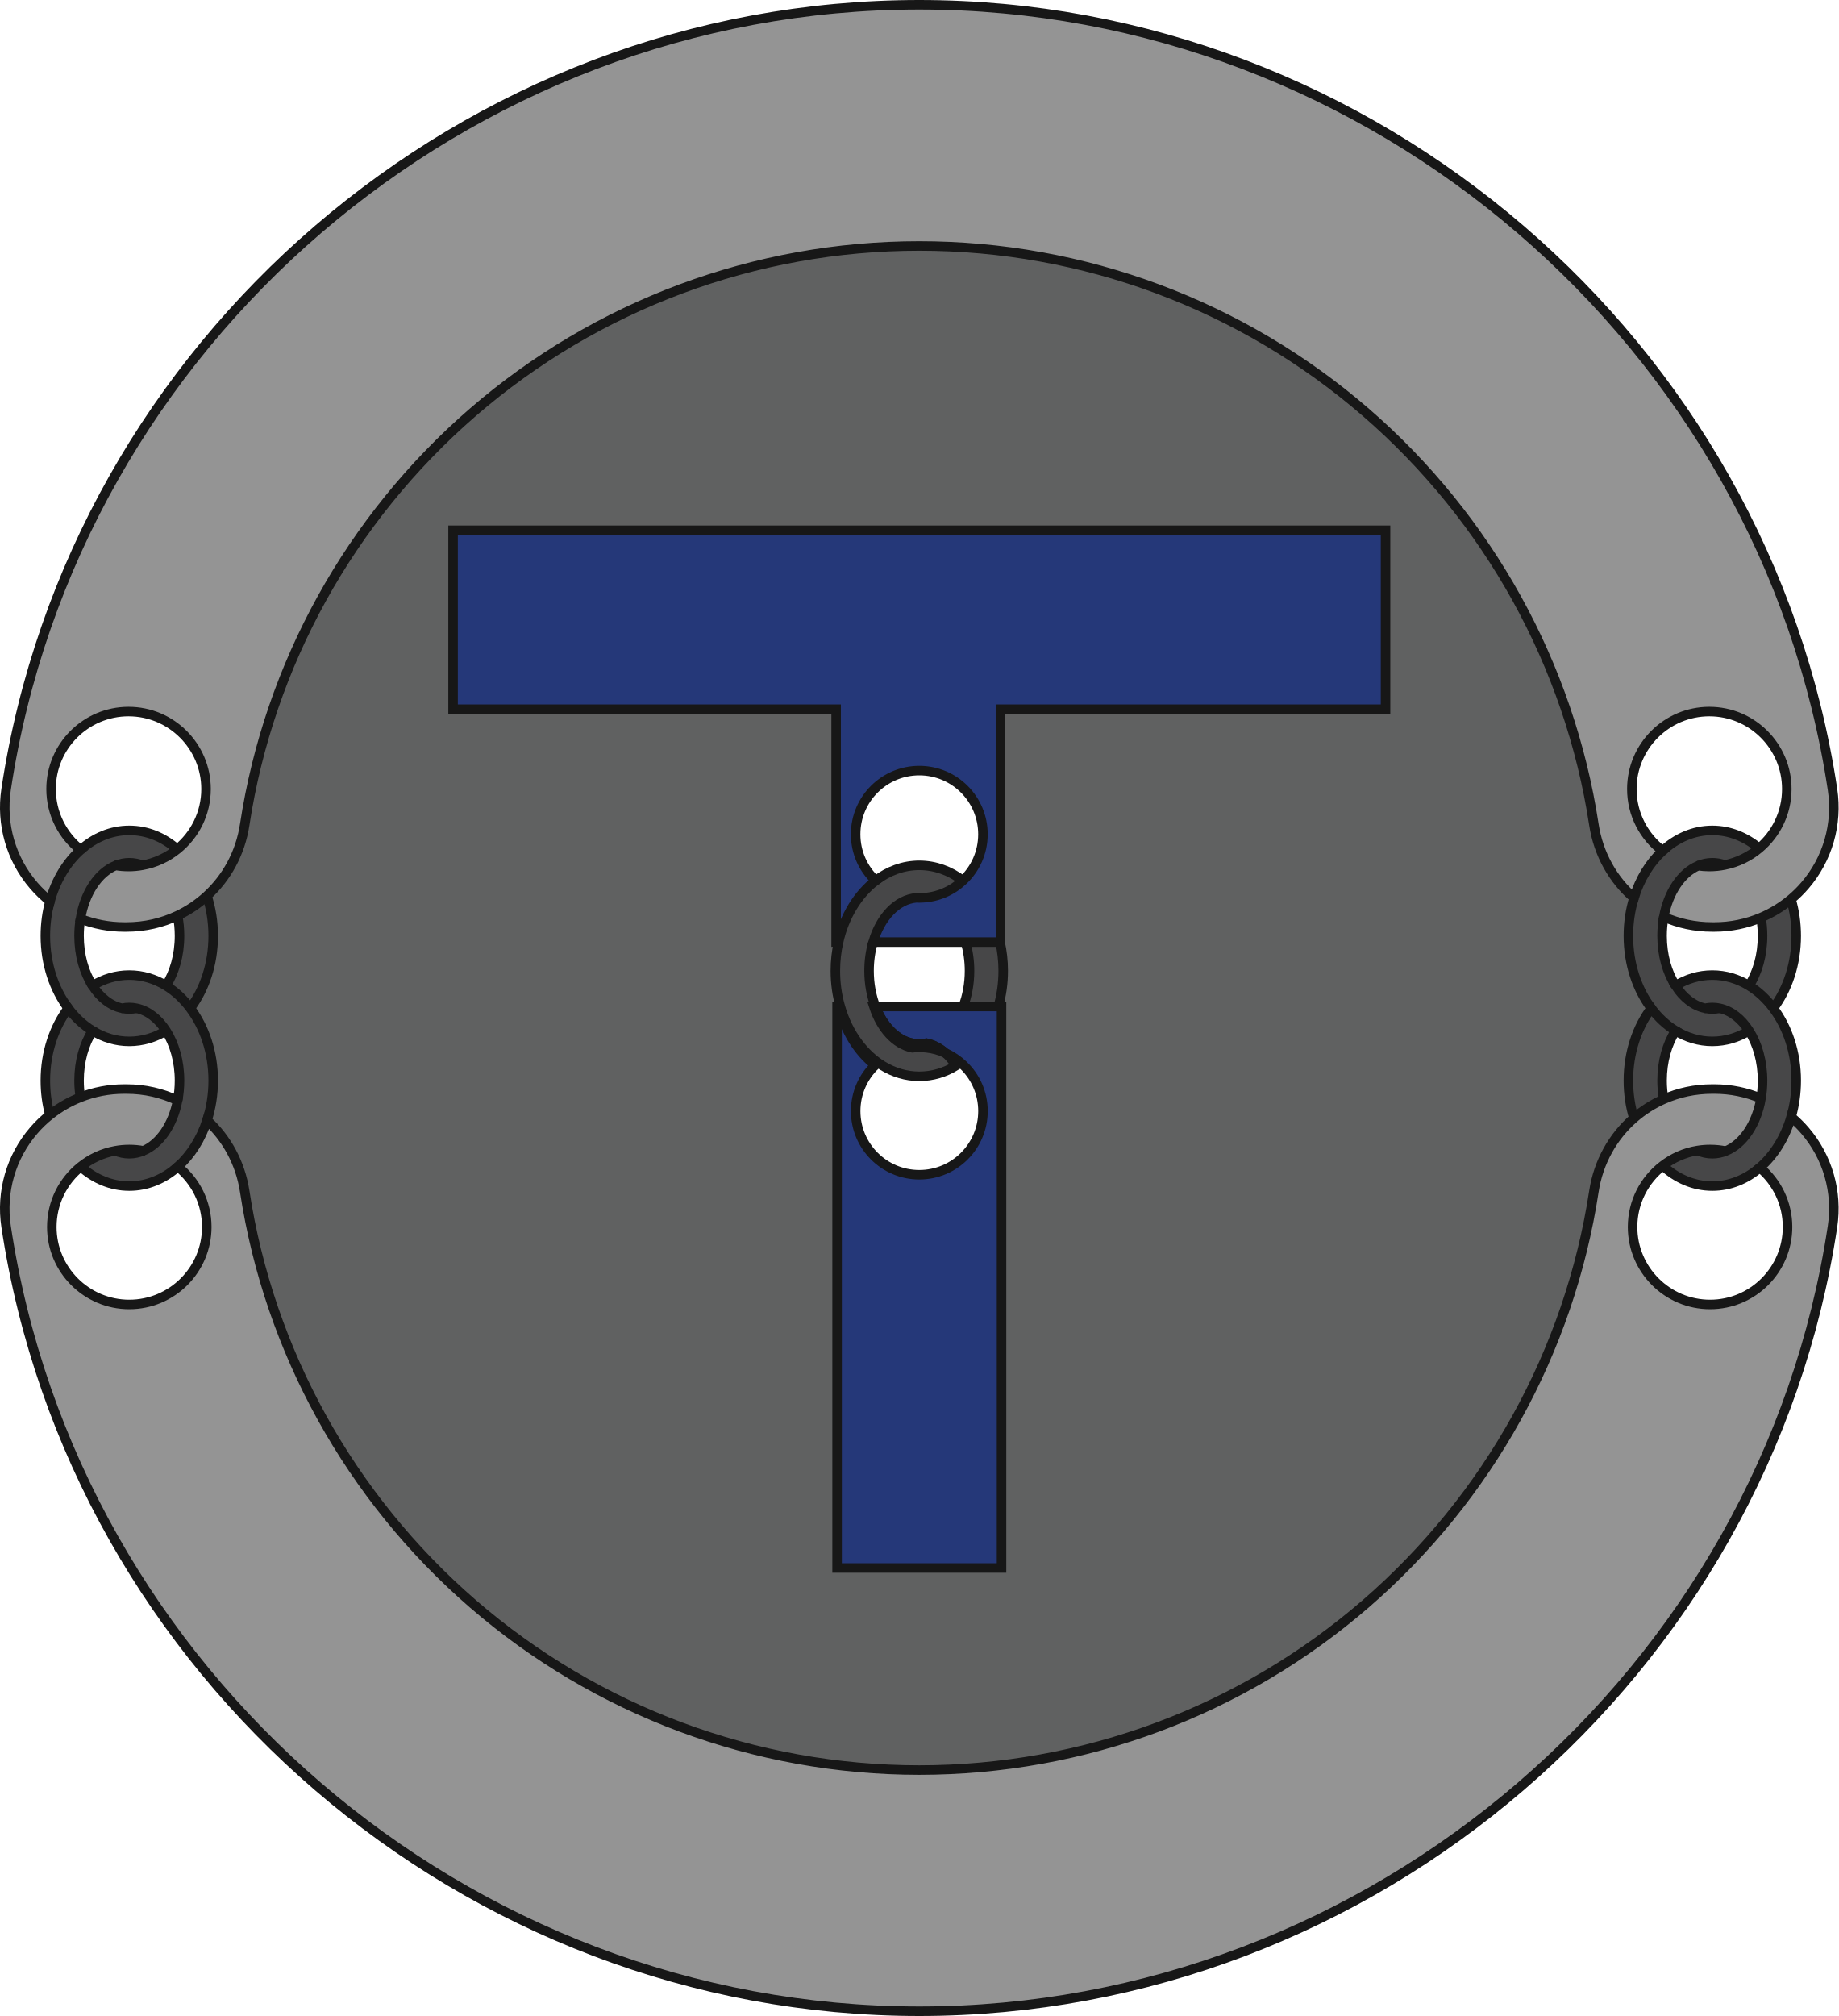
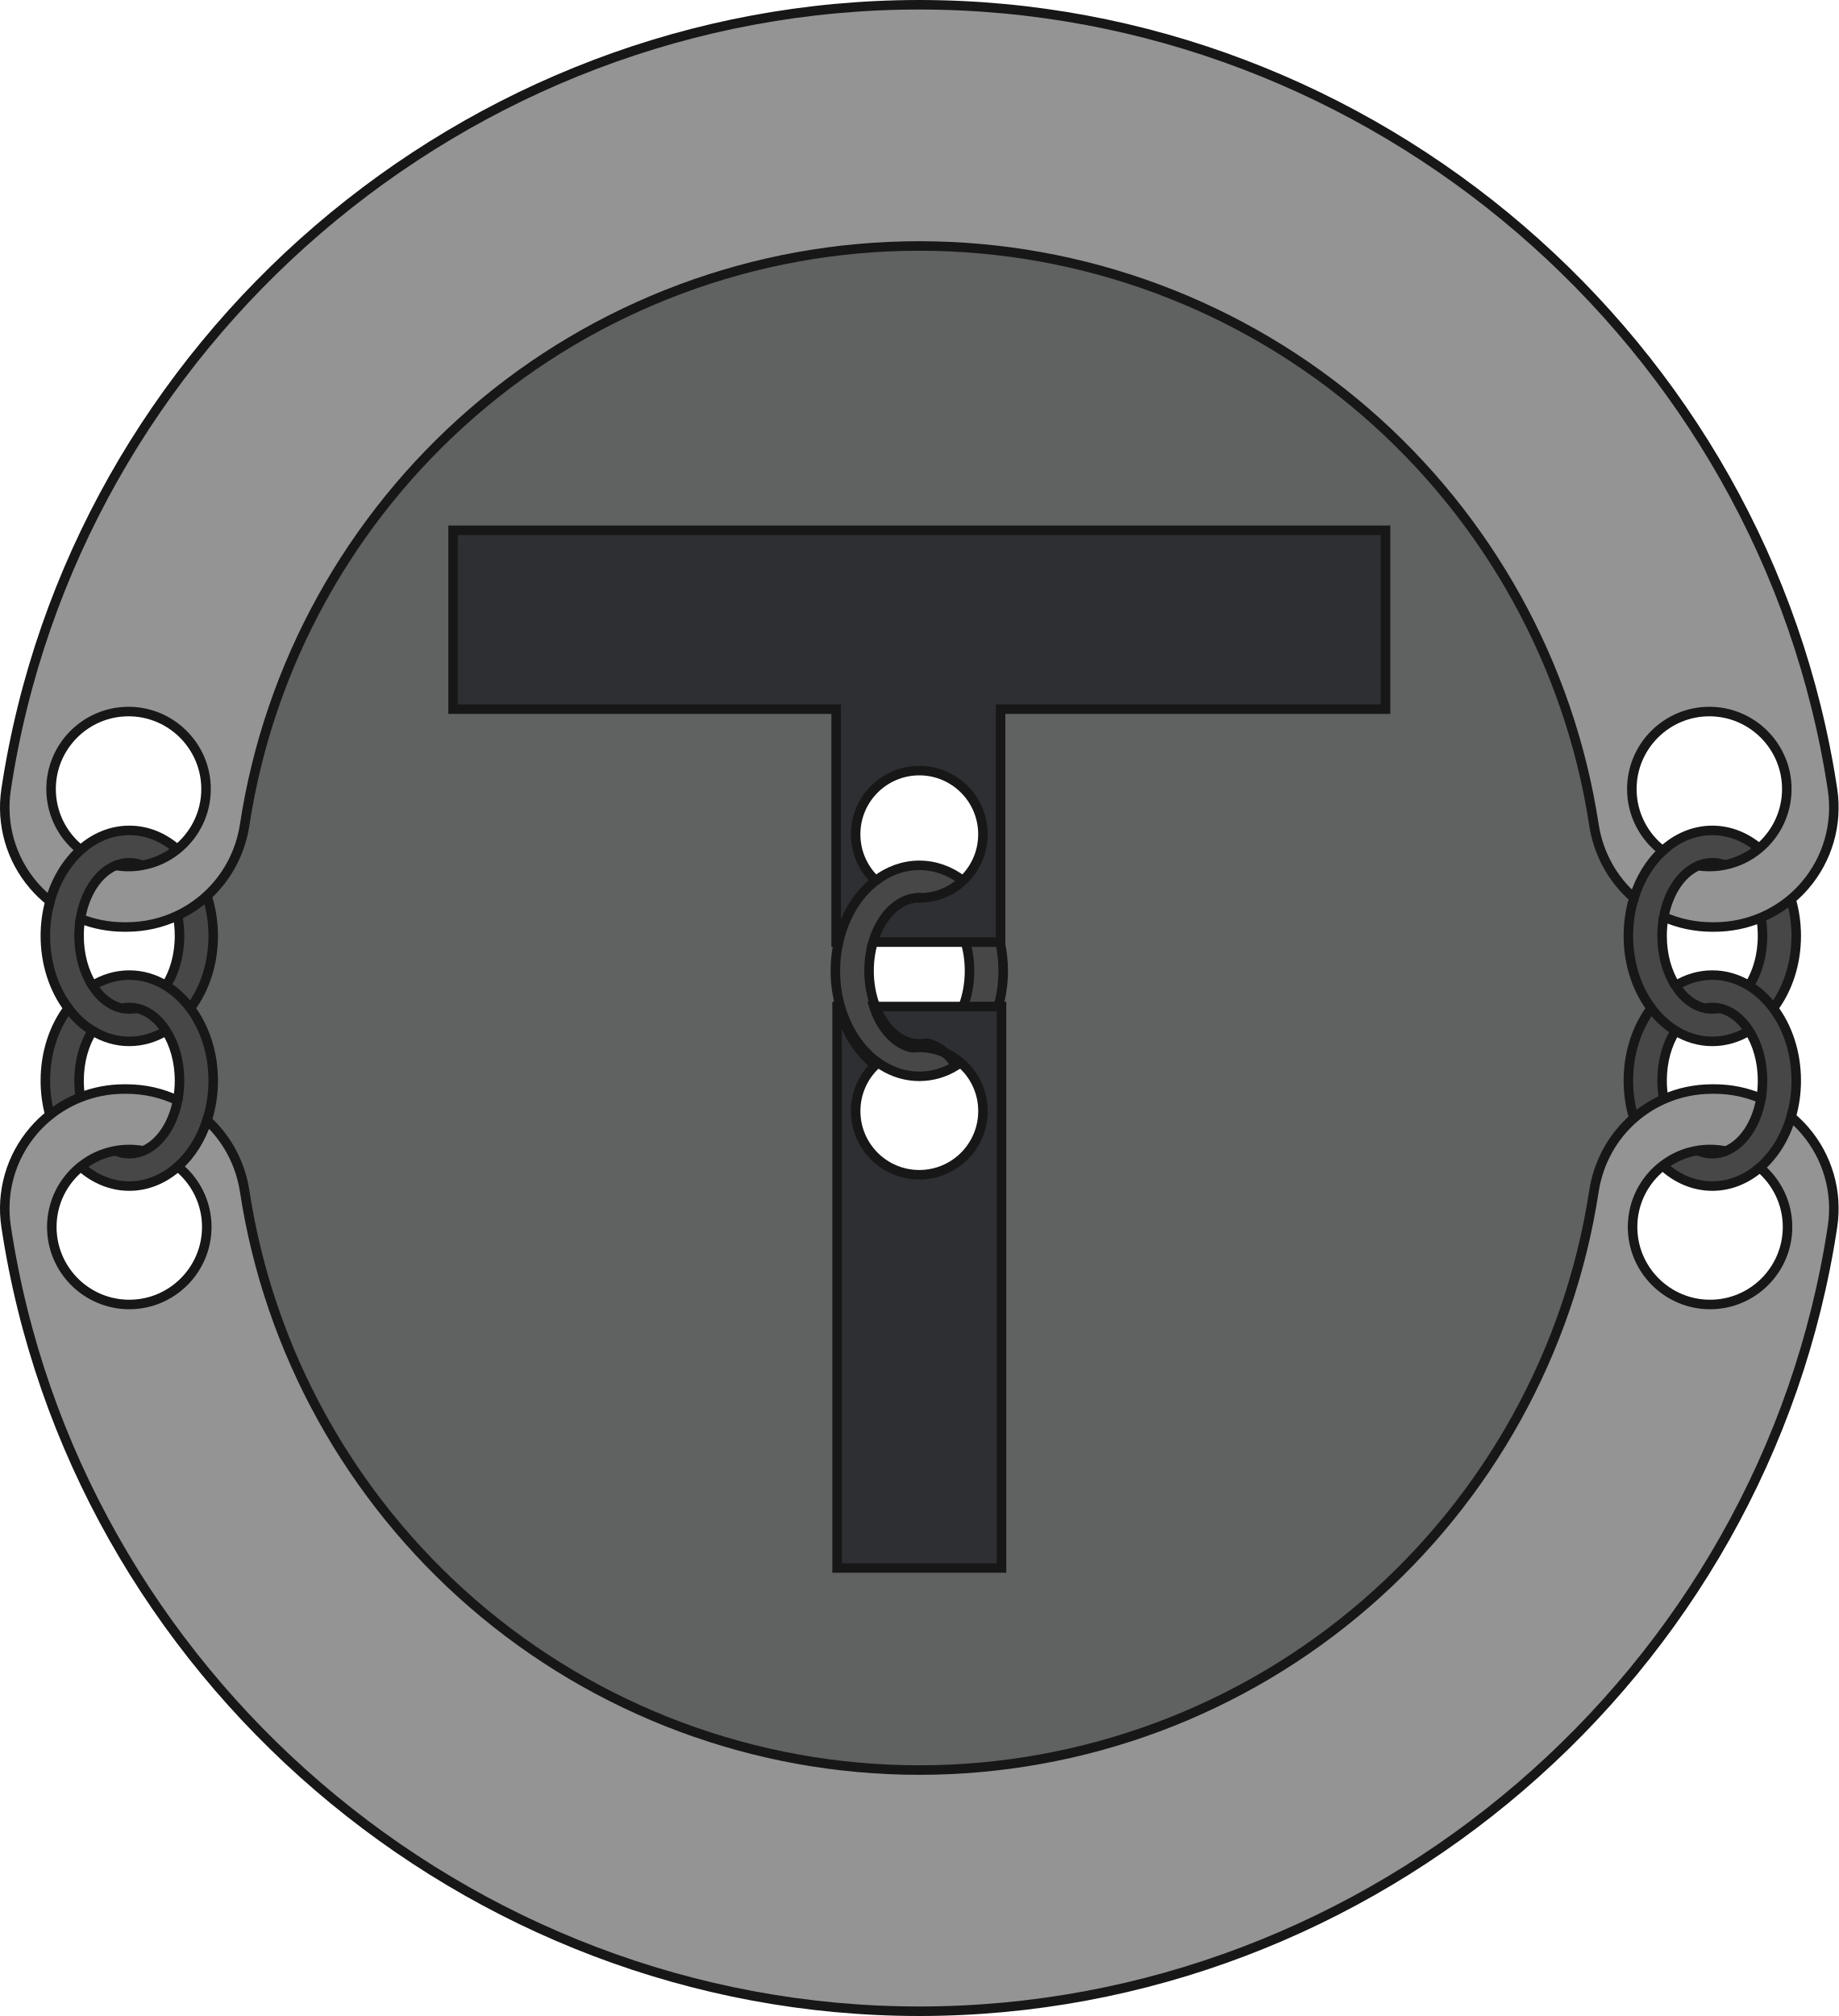
<svg xmlns="http://www.w3.org/2000/svg" id="Layer_2" data-name="Layer 2" viewBox="0 0 579.59 635.36">
  <defs>
    <style>
      .cls-1 {
        fill: #2d457a;
      }

      .cls-2 {
        fill: #474748;
      }

      .cls-3 {
-         fill: #253879;
+         fill: #2E2F33;
      }

      .cls-3, .cls-4, .cls-5 {
        stroke: #171717;
        stroke-miterlimit: 10;
        stroke-width: 3px;
      }

      .cls-4 {
        fill: none;
      }

      .cls-6 {
        fill: #606161;
      }

      .cls-5 {
        fill: #949494;
      }
    </style>
  </defs>
  <g id="Layer_9" data-name="Layer 9">
    <g>
      <path class="cls-2" d="M566.22,340.56c0,4.02-.57,7.87-1.61,11.44-1.9,6.53-5.39,12.1-9.88,15.98-4.25,3.67-9.41,5.82-14.96,5.82-5.84,0-11.25-2.38-15.63-6.42,3.14-2.44,6.89-4.13,10.98-4.79,1.47.67,3.03,1.02,4.65,1.02,1.46,0,2.86-.29,4.21-.84h.01c5.46-2.18,9.75-8.54,11.13-16.58.32-1.8.48-3.69.48-5.63,0-6.07-1.61-11.6-4.25-15.71-2.4-3.75-5.65-6.33-9.3-7.09-.74-.17-1.51-.25-2.28-.25s-1.54.08-2.28.25c-3.65-.76-6.91-3.35-9.31-7.1,3.5-2.15,7.44-3.35,11.59-3.35s8.08,1.2,11.58,3.35c2.89,1.77,5.49,4.19,7.65,7.1,4.48,5.96,7.22,13.98,7.22,22.8Z" />
      <path class="cls-2" d="M566.22,294.95c0,8.83-2.74,16.85-7.22,22.81-2.16-2.91-4.76-5.33-7.65-7.1,2.64-4.11,4.25-9.63,4.25-15.71,0-1.99-.17-3.92-.5-5.76,3.41-1.45,6.6-3.39,9.47-5.79,1.07,3.6,1.65,7.49,1.65,11.55Z" />
      <path class="cls-2" d="M551.35,324.85c-3.5,2.15-7.43,3.35-11.58,3.35s-8.09-1.2-11.59-3.35c-2.89-1.77-5.48-4.19-7.65-7.09-4.48-5.96-7.22-13.98-7.22-22.81,0-4.21.62-8.24,1.77-11.95,1.83-5.97,4.99-11.11,9.03-14.85,4.39-4.05,9.8-6.44,15.66-6.44,5.47,0,10.55,2.09,14.77,5.65-3.07,2.59-6.78,4.43-10.86,5.25h-.01c-1.25-.47-2.56-.71-3.9-.71-1.55,0-3.05.32-4.47.94-5.27,2.24-9.4,8.37-10.83,16.12-.35,1.91-.54,3.92-.54,5.99,0,6.08,1.61,11.6,4.25,15.71,2.4,3.75,5.66,6.34,9.31,7.1.74.16,1.51.24,2.28.24s1.54-.08,2.28-.24c3.65.76,6.9,3.34,9.3,7.09Z" />
      <path class="cls-2" d="M523.93,340.56c0,2.02.18,3.99.52,5.86-3.43,1.52-6.59,3.53-9.4,5.98-1.13-3.68-1.74-7.67-1.74-11.84,0-8.82,2.74-16.84,7.22-22.8,2.17,2.9,4.76,5.32,7.65,7.09-2.64,4.11-4.25,9.64-4.25,15.71Z" />
      <path class="cls-6" d="M520.53,317.76c-4.48-5.96-7.22-13.98-7.22-22.81,0-4.21.62-8.24,1.77-11.95-6.59-5.72-11.21-13.77-12.64-23.11-7.68-50.29-33.2-96.42-71.86-129.91-39.06-33.83-89.05-52.46-140.79-52.46s-101.73,18.63-140.79,52.46c-38.66,33.49-64.18,79.62-71.86,129.91-1.37,8.99-5.7,16.78-11.91,22.45,1.28,3.89,1.98,8.15,1.98,12.61,0,8.83-2.74,16.85-7.22,22.81,4.48,5.96,7.22,13.98,7.22,22.8,0,4.42-.69,8.64-1.94,12.5,6.18,5.67,10.5,13.46,11.87,22.42,7.68,50.29,33.2,96.42,71.86,129.91,39.06,33.83,89.05,52.46,140.79,52.46s101.73-18.63,140.79-52.46c38.66-33.49,64.18-79.62,71.86-129.91,1.43-9.31,6.03-17.36,12.61-23.08-1.13-3.68-1.74-7.67-1.74-11.84,0-8.82,2.74-16.84,7.22-22.8ZM436.76,223.51h-121.35v73.41h-.17c.65,2.88,1,5.91,1,9.05,0,3.95-.55,7.74-1.56,11.25h1.03v176.95h-51.84v-176.95h.64l.35-.1c-1-3.48-1.53-7.24-1.53-11.15,0-3.14.35-6.17,1-9.05h-.76v-73.41h-120.75v-56.39h293.94v56.39Z" />
      <path class="cls-2" d="M316.24,305.97c0,3.95-.55,7.74-1.56,11.25h-11.07c1.28-3.33,2.01-7.17,2.01-11.25,0-3.21-.45-6.27-1.27-9.05h10.89c.65,2.88,1,5.91,1,9.05Z" />
      <path class="cls-2" d="M301.37,335.86c-3.49,2.15-7.42,3.35-11.58,3.35s-8.08-1.2-11.58-3.35c-2.89-1.76-5.48-4.18-7.67-7.09-2.49-3.31-4.44-7.26-5.68-11.65-1-3.48-1.53-7.24-1.53-11.15,0-3.14.35-6.17,1-9.05,1.83-8.17,6.08-15.06,11.72-19.38,4-3.06,8.71-4.82,13.74-4.82s9.74,1.76,13.74,4.82c-3.38,3.19-7.86,5.2-12.81,5.42-.3-.03-.62-.04-.93-.04s-.63.01-.93.04c-6.14.52-11.34,6.12-13.64,13.96-.82,2.78-1.27,5.84-1.27,9.05,0,4.08.73,7.92,2.02,11.25h-.51c2.23,6.89,6.73,11.91,12.1,13h.01c.73-.08,1.47-.12,2.22-.12s1.49.04,2.22.12h.01c2.1.23,4.1.79,5.95,1.62,1.26,1.1,2.4,2.46,3.4,4.02Z" />
      <path class="cls-1" d="M297.97,331.84c-1.85-.83-3.85-1.39-5.95-1.62h-.01c-.73-.08-1.47-.12-2.22-.12s-1.49.04-2.22.12h-.01c-5.37-1.09-9.87-6.11-12.1-13h.51c.61,1.62,1.37,3.11,2.23,4.46,2.4,3.75,5.65,6.33,9.31,7.1.74.16,1.51.24,2.28.24s1.54-.08,2.28-.24c2.13.44,4.13,1.5,5.9,3.06Z" />
      <path class="cls-2" d="M67.21,294.95c0,8.83-2.74,16.85-7.22,22.81-2.16-2.91-4.76-5.32-7.65-7.1,2.64-4.11,4.25-9.63,4.25-15.71,0-2.22-.21-4.36-.62-6.39,3.4-1.6,6.51-3.7,9.26-6.22,1.28,3.89,1.98,8.15,1.98,12.61Z" />
      <path class="cls-2" d="M67.21,340.56c0,4.42-.69,8.64-1.94,12.5-1.91,5.91-5.13,10.97-9.21,14.62-4.33,3.85-9.61,6.12-15.31,6.12s-10.98-2.27-15.3-6.12c3.09-2.5,6.8-4.26,10.86-5,1.41.61,2.9.93,4.44.93s3.03-.32,4.44-.93c5.22-2.2,9.33-8.22,10.8-15.86.39-1.99.6-4.09.6-6.26,0-6.07-1.61-11.6-4.25-15.71-2.4-3.75-5.66-6.34-9.31-7.09-.74-.17-1.51-.25-2.28-.25s-1.54.08-2.28.25c-3.65-.77-6.9-3.35-9.3-7.1,3.5-2.15,7.43-3.35,11.58-3.35s8.09,1.2,11.59,3.35c2.89,1.78,5.49,4.19,7.65,7.1,4.48,5.96,7.22,13.98,7.22,22.8Z" />
      <path class="cls-2" d="M52.34,324.85c-3.5,2.15-7.44,3.35-11.59,3.35s-8.08-1.2-11.58-3.35c-2.89-1.77-5.48-4.18-7.65-7.09-4.48-5.96-7.22-13.98-7.22-22.81,0-3.83.52-7.51,1.47-10.93,1.81-6.57,5.23-12.21,9.66-16.17,4.32-3.87,9.61-6.14,15.32-6.14s10.83,2.2,15.12,5.95c-3.12,2.53-6.88,4.31-10.99,5.04-1.31-.52-2.7-.8-4.13-.8s-2.91.3-4.27.86c-5.49,2.22-9.78,8.67-11.12,16.79-.29,1.73-.44,3.54-.44,5.4,0,6.08,1.61,11.6,4.25,15.71,2.4,3.75,5.65,6.33,9.3,7.1.74.16,1.51.24,2.28.24s1.54-.08,2.28-.24c3.65.75,6.91,3.34,9.31,7.09Z" />
      <path class="cls-2" d="M24.92,340.56c0,1.81.14,3.58.42,5.27-3.44,1.36-6.68,3.22-9.6,5.55-.94-3.39-1.44-7.03-1.44-10.82,0-8.82,2.74-16.84,7.22-22.8,2.17,2.91,4.76,5.32,7.65,7.09-2.64,4.11-4.25,9.64-4.25,15.71Z" />
    </g>
    <g>
      <path class="cls-4" d="M537.49,317.76c.74.16,1.51.24,2.28.24s1.54-.08,2.28-.24" />
      <path class="cls-4" d="M524.47,288.96c-.35,1.91-.54,3.92-.54,5.99,0,6.08,1.61,11.6,4.25,15.71" />
      <path class="cls-4" d="M543.67,272.61c-1.25-.47-2.56-.71-3.9-.71-1.55,0-3.05.32-4.47.94" />
      <path class="cls-4" d="M524.11,268.15c4.39-4.05,9.8-6.44,15.66-6.44,5.47,0,10.55,2.09,14.77,5.65" />
      <path class="cls-4" d="M520.53,317.76c-4.48-5.96-7.22-13.98-7.22-22.81,0-4.21.62-8.24,1.77-11.95" />
      <path class="cls-4" d="M551.35,324.85c-3.5,2.15-7.43,3.35-11.58,3.35s-8.09-1.2-11.59-3.35" />
      <path class="cls-4" d="M551.35,310.66c2.64-4.11,4.25-9.63,4.25-15.71,0-1.99-.17-3.92-.5-5.76" />
      <path class="cls-4" d="M564.57,283.4c1.07,3.6,1.65,7.49,1.65,11.55,0,8.83-2.74,16.85-7.22,22.81" />
      <path class="cls-4" d="M524.45,346.42c-.34-1.87-.52-3.84-.52-5.86,0-6.07,1.61-11.6,4.25-15.71-2.89-1.77-5.48-4.19-7.65-7.09-4.48,5.96-7.22,13.98-7.22,22.8,0,4.17.61,8.16,1.74,11.84" />
      <path class="cls-4" d="M564.61,352c1.04-3.57,1.61-7.42,1.61-11.44,0-8.82-2.74-16.84-7.22-22.8-2.16-2.91-4.76-5.33-7.65-7.1-3.5-2.15-7.43-3.35-11.58-3.35s-8.09,1.2-11.59,3.35c2.4,3.75,5.66,6.34,9.31,7.1.74-.17,1.51-.25,2.28-.25s1.54.08,2.28.25c3.65.76,6.9,3.34,9.3,7.09,2.64,4.11,4.25,9.64,4.25,15.71,0,1.94-.16,3.83-.48,5.63" />
      <path class="cls-4" d="M535.12,362.59c1.47.67,3.03,1.02,4.65,1.02,1.46,0,2.86-.29,4.21-.84" />
      <path class="cls-4" d="M554.73,367.98c-4.25,3.67-9.41,5.82-14.96,5.82-5.84,0-11.25-2.38-15.63-6.42" />
      <path class="cls-4" d="M275.22,296.92c-.82,2.78-1.27,5.84-1.27,9.05,0,4.08.73,7.92,2.02,11.25" />
      <path class="cls-4" d="M290.72,282.96c-.3-.03-.62-.04-.93-.04s-.63,0-.93.04" />
      <path class="cls-4" d="M276.05,277.54c4-3.06,8.71-4.82,13.74-4.82s9.74,1.76,13.74,4.82" />
      <path class="cls-4" d="M297.97,331.84c1.26,1.1,2.4,2.46,3.4,4.02-3.49,2.15-7.42,3.35-11.58,3.35s-8.08-1.2-11.58-3.35c-2.89-1.76-5.48-4.18-7.67-7.09-2.49-3.31-4.44-7.26-5.68-11.65-1-3.48-1.53-7.24-1.53-11.15,0-3.14.35-6.17,1-9.05" />
      <path class="cls-4" d="M303.61,317.22c1.28-3.33,2.01-7.17,2.01-11.25,0-3.21-.45-6.27-1.27-9.05" />
      <path class="cls-4" d="M315.24,296.92c.65,2.88,1,5.91,1,9.05,0,3.95-.55,7.74-1.56,11.25" />
      <path class="cls-4" d="M38.47,317.76c.74.16,1.51.24,2.28.24s1.54-.08,2.28-.24" />
      <path class="cls-4" d="M25.36,289.55c-.29,1.73-.44,3.54-.44,5.4,0,6.08,1.61,11.6,4.25,15.71" />
      <path class="cls-4" d="M44.88,272.7c-1.31-.52-2.7-.8-4.13-.8s-2.91.3-4.27.86" />
      <path class="cls-4" d="M25.43,267.85c4.32-3.87,9.61-6.14,15.32-6.14s10.83,2.2,15.12,5.95" />
      <path class="cls-4" d="M15.77,284.02c-.95,3.42-1.47,7.1-1.47,10.93,0,8.83,2.74,16.85,7.22,22.81" />
      <path class="cls-4" d="M29.17,324.85c3.5,2.15,7.43,3.35,11.58,3.35s8.09-1.2,11.59-3.35" />
      <path class="cls-4" d="M52.34,310.66c2.64-4.11,4.25-9.63,4.25-15.71,0-2.22-.21-4.36-.62-6.39" />
      <path class="cls-4" d="M65.23,282.34c1.28,3.89,1.98,8.15,1.98,12.61,0,8.83-2.74,16.85-7.22,22.81" />
      <path class="cls-4" d="M25.34,345.83c-.28-1.69-.42-3.46-.42-5.27,0-6.07,1.61-11.6,4.25-15.71-2.89-1.77-5.48-4.18-7.65-7.09-4.48,5.96-7.22,13.98-7.22,22.8,0,3.79.5,7.43,1.44,10.82" />
      <path class="cls-4" d="M55.99,346.82c.39-1.99.6-4.09.6-6.26,0-6.07-1.61-11.6-4.25-15.71-2.4-3.75-5.66-6.34-9.31-7.09-.74-.17-1.51-.25-2.28-.25s-1.54.08-2.28.25c-3.65-.77-6.9-3.35-9.3-7.1,3.5-2.15,7.43-3.35,11.58-3.35s8.09,1.2,11.59,3.35c2.89,1.78,5.49,4.19,7.65,7.1,4.48,5.96,7.22,13.98,7.22,22.8,0,4.42-.69,8.64-1.94,12.5" />
      <path class="cls-4" d="M36.31,362.68c1.41.61,2.9.93,4.44.93s3.03-.32,4.44-.93" />
      <path class="cls-4" d="M56.06,367.68c-4.33,3.85-9.61,6.12-15.31,6.12s-10.98-2.27-15.3-6.12" />
      <path class="cls-5" d="M568.96,279.07c-1.35,1.57-2.82,3.02-4.39,4.33-2.87,2.4-6.06,4.34-9.47,5.79-4.58,1.93-9.55,2.96-14.64,2.96h-.77c-5.41,0-10.56-1.13-15.22-3.19,1.43-7.75,5.56-13.88,10.83-16.12,1.15.17,2.33.26,3.53.26,1.66,0,3.27-.17,4.84-.49h.01c4.08-.82,7.79-2.66,10.86-5.25,5.32-4.48,8.71-11.2,8.71-18.69,0-13.46-10.95-24.42-24.42-24.42s-24.43,10.96-24.43,24.42c0,7.95,3.82,15.02,9.71,19.48-4.04,3.74-7.2,8.88-9.03,14.85-6.59-5.72-11.21-13.77-12.64-23.11-7.68-50.29-33.2-96.42-71.86-129.91-39.06-33.83-89.05-52.46-140.79-52.46s-101.73,18.63-140.79,52.46c-38.66,33.49-64.18,79.62-71.86,129.91-1.37,8.99-5.7,16.78-11.91,22.45-2.75,2.52-5.86,4.62-9.26,6.22-4.88,2.31-10.34,3.59-16.08,3.59h-.77c-4.77,0-9.43-.9-13.76-2.6,1.34-8.12,5.63-14.57,11.12-16.79,1.31.23,2.66.34,4.04.34,1.49,0,2.94-.13,4.36-.4,4.11-.73,7.87-2.51,10.99-5.04,5.54-4.48,9.08-11.33,9.08-18.99,0-13.46-10.96-24.42-24.43-24.42s-24.42,10.96-24.42,24.42c0,7.78,3.65,14.72,9.33,19.18-4.43,3.96-7.85,9.6-9.66,16.17-1.86-1.47-3.58-3.13-5.15-4.95-7.17-8.33-10.34-19.35-8.7-30.24C23.2,107.83,146.96,1.5,289.79,1.5s266.59,106.33,287.87,247.33c1.64,10.89-1.53,21.91-8.7,30.24Z" />
      <path class="cls-5" d="M577.66,386.53c-21.28,141.01-145.04,247.33-287.87,247.33S23.2,527.54,1.92,386.53c-1.64-10.88,1.53-21.9,8.7-30.23,1.56-1.82,3.27-3.46,5.12-4.92,2.92-2.33,6.16-4.19,9.6-5.55,4.34-1.71,9.01-2.61,13.78-2.61h.77c5.75,0,11.21,1.28,16.1,3.6-1.47,7.64-5.58,13.66-10.8,15.86-1.44-.27-2.92-.41-4.44-.41s-3,.14-4.44.41c-4.06.74-7.77,2.5-10.86,5-5.56,4.47-9.12,11.33-9.12,19.01,0,13.47,10.95,24.43,24.42,24.43s24.43-10.96,24.43-24.43c0-7.67-3.56-14.53-9.12-19.01,4.08-3.65,7.3-8.71,9.21-14.62,6.18,5.67,10.5,13.46,11.87,22.42,7.68,50.29,33.2,96.42,71.86,129.91,39.06,33.83,89.05,52.46,140.79,52.46s101.73-18.63,140.79-52.46c38.66-33.49,64.18-79.62,71.86-129.91,1.43-9.31,6.03-17.36,12.61-23.08,2.81-2.45,5.97-4.46,9.4-5.98,4.67-2.07,9.83-3.2,15.24-3.2h.77c5.1,0,10.08,1.03,14.66,2.97-1.38,8.04-5.67,14.4-11.13,16.58h-.01c-1.59-.33-3.23-.5-4.92-.5-1.34,0-2.66.11-3.94.32-4.09.66-7.84,2.35-10.98,4.79-5.78,4.46-9.51,11.46-9.51,19.31,0,13.47,10.96,24.43,24.43,24.43s24.42-10.96,24.42-24.43c0-7.5-3.4-14.22-8.75-18.71,4.49-3.88,7.98-9.45,9.88-15.98,1.55,1.3,3.01,2.74,4.35,4.3,7.17,8.33,10.34,19.35,8.7,30.23Z" />
      <path class="cls-3" d="M436.76,167.12v56.39h-121.35v73.41h-40.19c2.3-7.84,7.5-13.44,13.64-13.96.31.02.62.03.93.03s.62-.01.93-.03c4.95-.22,9.43-2.23,12.81-5.42,3.89-3.65,6.32-8.85,6.32-14.61,0-11.09-8.98-20.07-20.06-20.07s-20.07,8.98-20.07,20.07c0,5.77,2.43,10.96,6.33,14.61-5.64,4.32-9.89,11.21-11.72,19.38h-.76v-73.41h-120.75v-56.39h293.94Z" />
      <path class="cls-3" d="M315.71,317.22v176.95h-51.84v-176.95h.64c1.9,7.76,6,14.3,11.38,18.49-3.8,3.64-6.16,8.78-6.16,14.46,0,11.08,8.98,20.06,20.06,20.06s20.07-8.98,20.07-20.06c0-5.69-2.36-10.82-6.17-14.46-1.66-1.6-3.59-2.92-5.72-3.87-1.77-1.56-3.77-2.62-5.9-3.06-.74.16-1.51.24-2.28.24s-1.54-.08-2.28-.24c-3.66-.77-6.91-3.35-9.31-7.1-.86-1.35-1.62-2.84-2.23-4.46h39.74Z" />
      <path class="cls-4" d="M297.97,331.84c-1.85-.83-3.85-1.39-5.95-1.62h-.01c-.73-.08-1.47-.12-2.22-.12s-1.49.04-2.22.12h-.01c-5.37-1.09-9.87-6.11-12.1-13h.51c.61,1.62,1.37,3.11,2.23,4.46,2.4,3.75,5.65,6.33,9.31,7.1.74.16,1.51.24,2.28.24s1.54-.08,2.28-.24c2.13.44,4.13,1.5,5.9,3.06Z" />
    </g>
  </g>
</svg>
